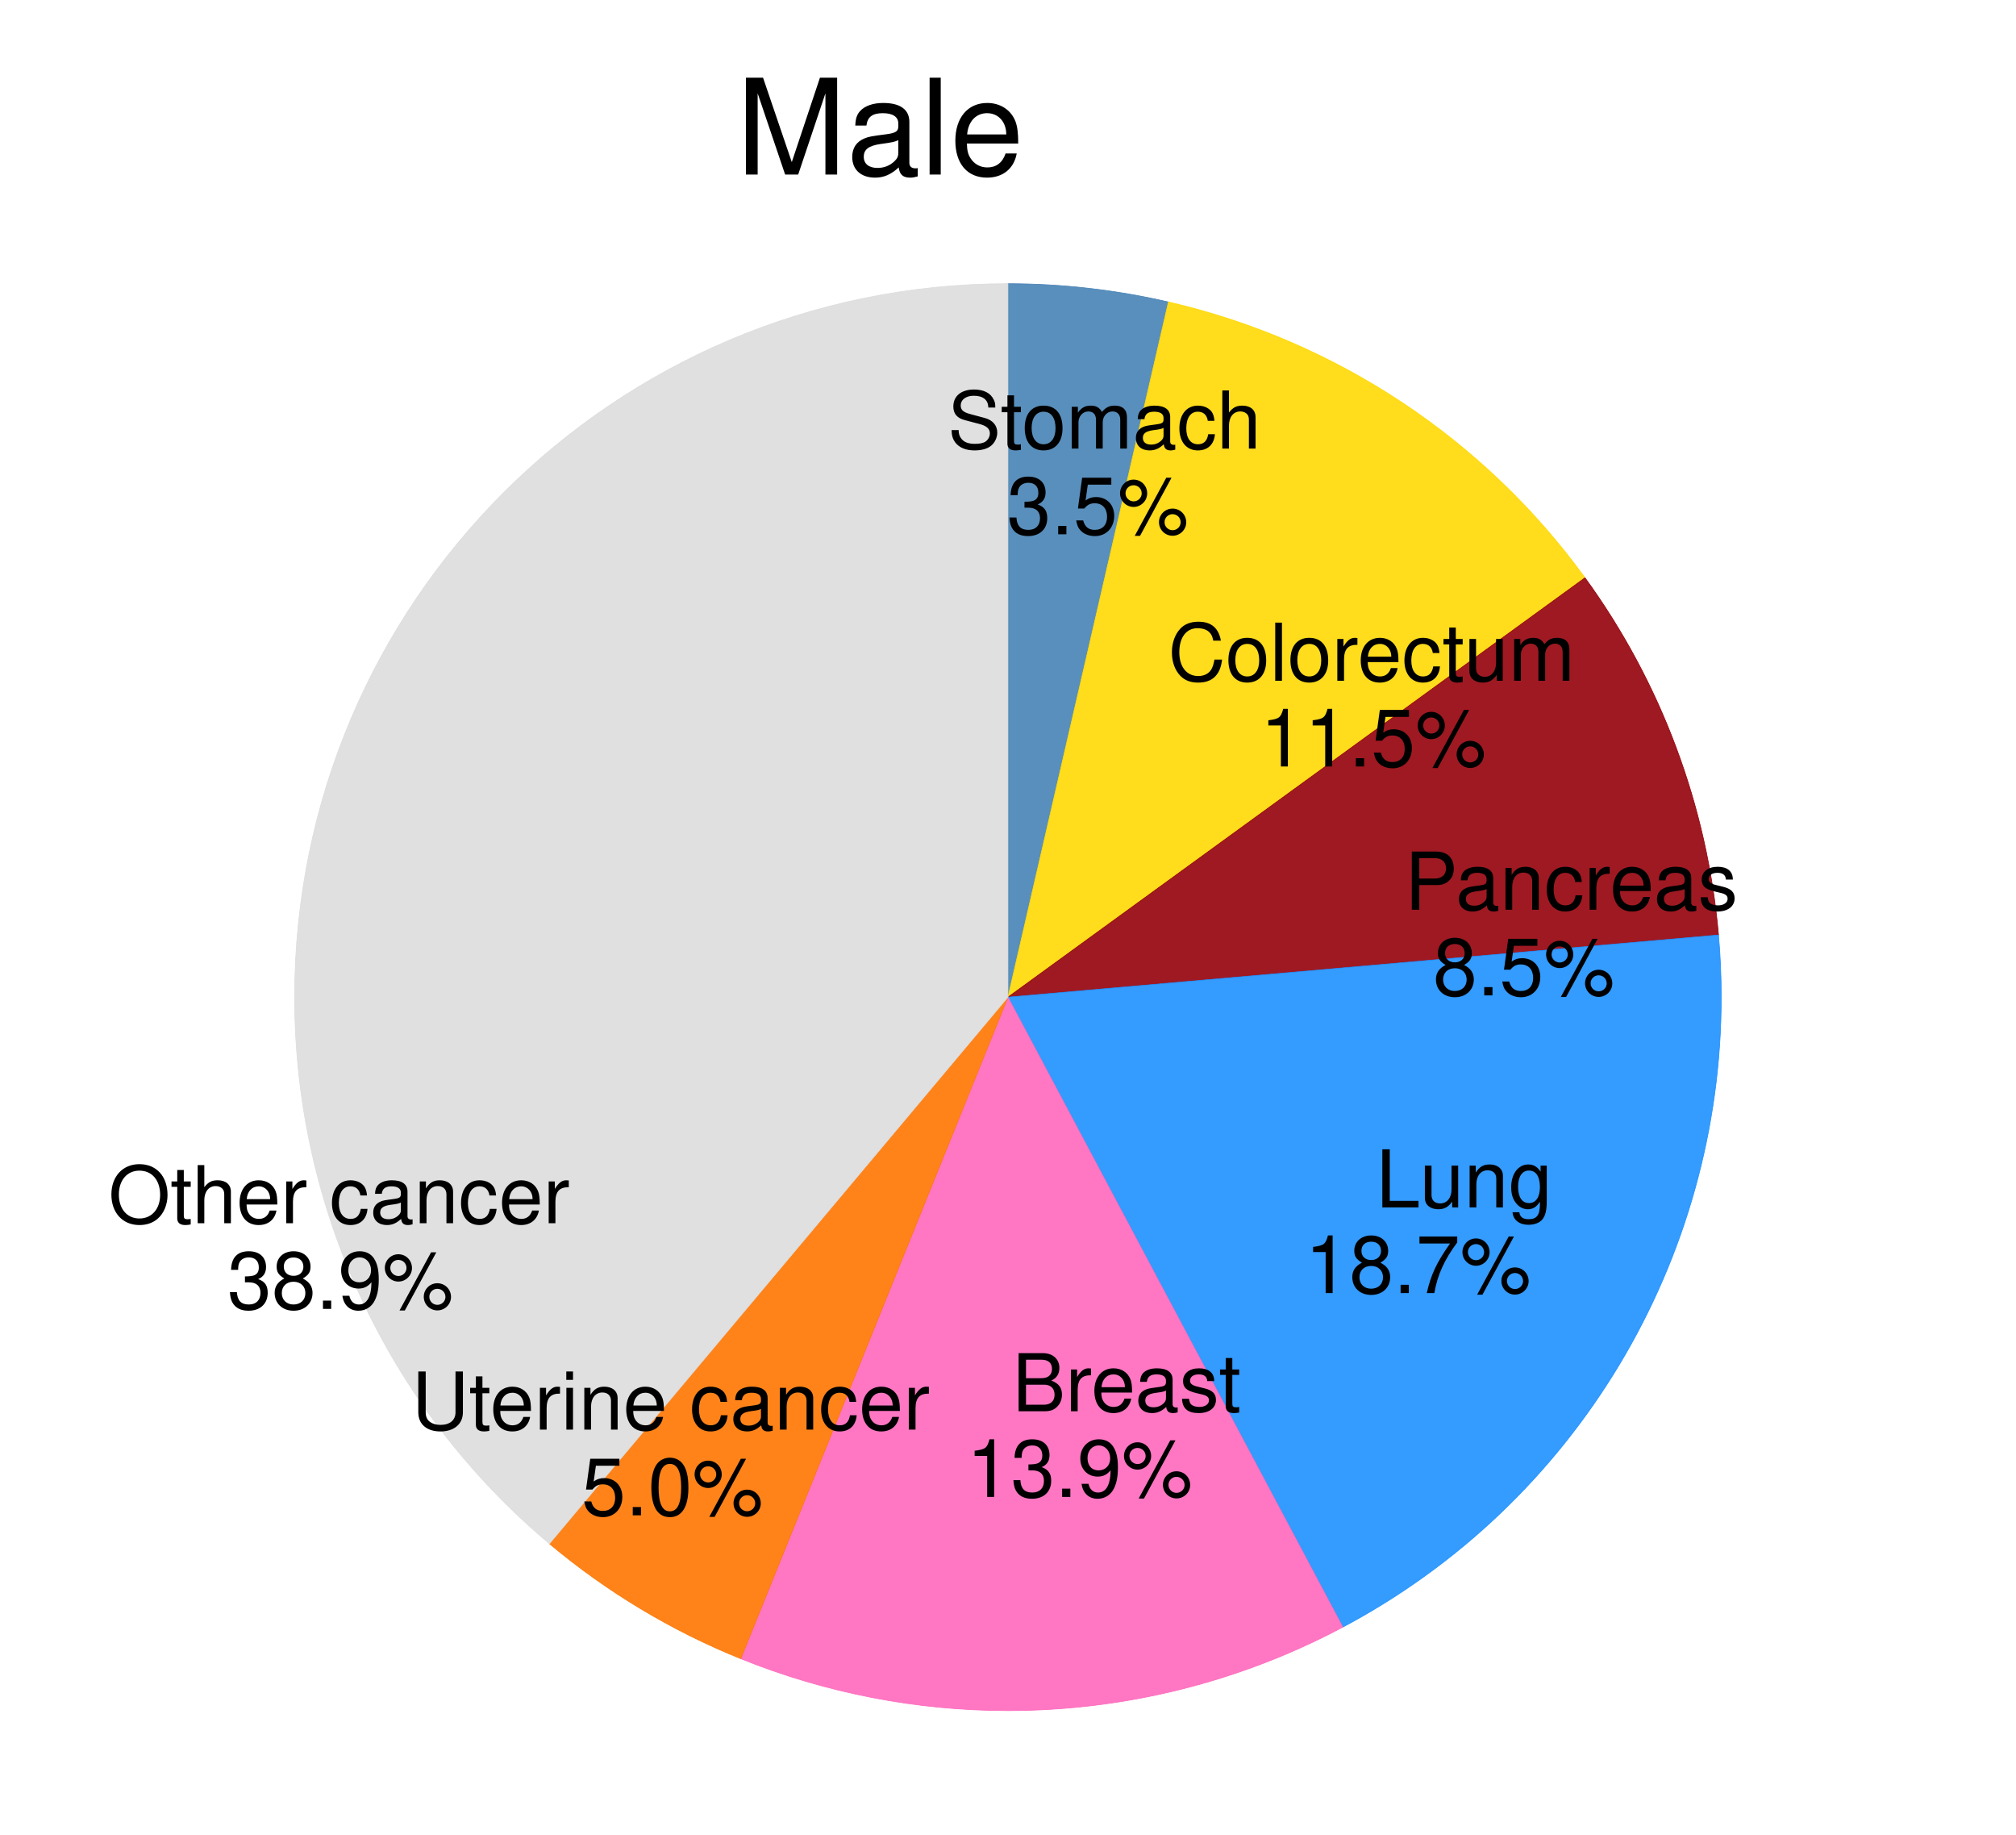
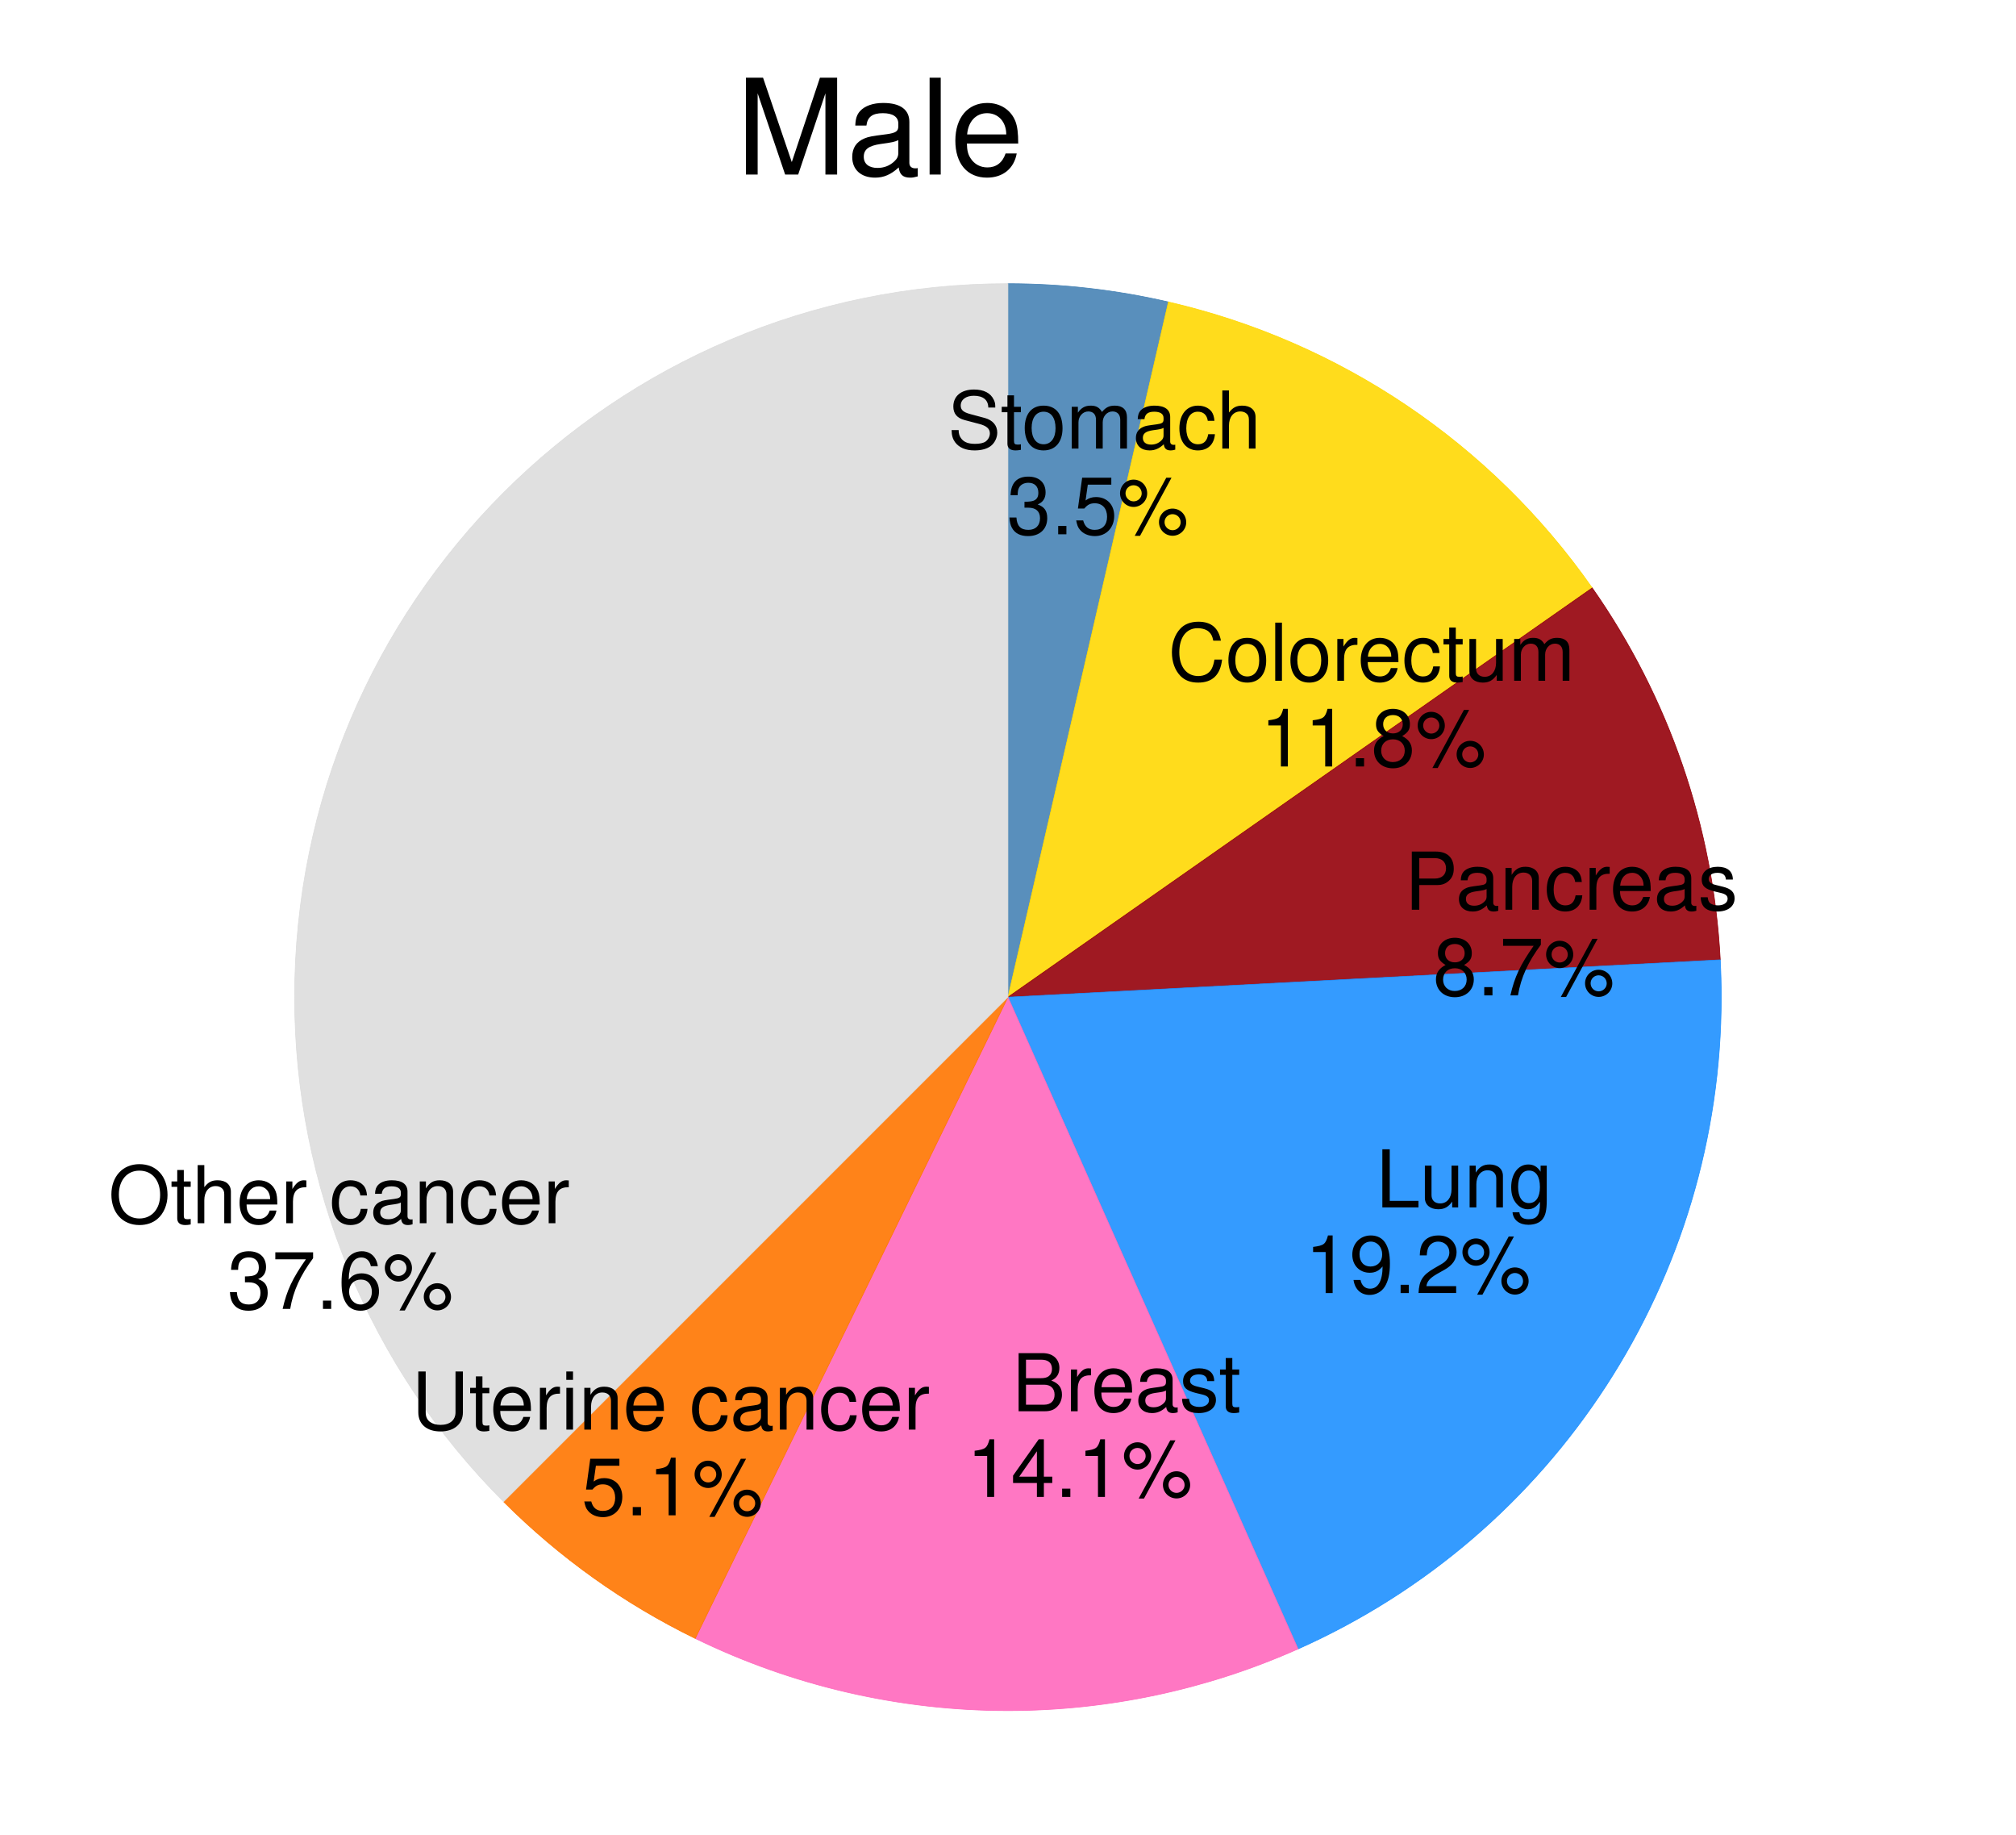
<svg xmlns="http://www.w3.org/2000/svg" version="1.1" id="svg2" xml:space="preserve" width="505.74" height="460.181" viewBox="0 0 505.74 460.181">
  <defs id="defs6">









































</defs>
  <g transform="matrix(0.1333333,0,0,-0.1333333,-11.12994,442.0842)" id="g12">
    <path id="path16" style="fill:#598fbc;fill-opacity:1;fill-rule:nonzero;stroke:none" d="m 1979.88,1439.95 301.9,1307.68 c -99.01,22.85 -200.3,34.39 -301.9,34.39" />
    <path id="path18" style="fill:none;stroke:#4783b5;stroke-width:1.2;stroke-linecap:butt;stroke-linejoin:miter;stroke-miterlimit:10;stroke-dasharray:none;stroke-opacity:1" d="m 1979.88,1439.95 301.9,1307.68 c -99.01,22.85 -200.3,34.39 -301.9,34.39 z" />
-     <path id="path20" style="fill:#ffdc1c;fill-opacity:1;fill-rule:nonzero;stroke:none" d="m 1979.88,1439.95 1085.75,788.85 c -190.19,261.78 -468.57,446.04 -783.85,518.83" />
-     <path id="path22" style="fill:none;stroke:#ffd803;stroke-width:1.2;stroke-linecap:butt;stroke-linejoin:miter;stroke-miterlimit:10;stroke-dasharray:none;stroke-opacity:1" d="m 1979.88,1439.95 1085.75,788.85 c -190.19,261.78 -468.57,446.04 -783.85,518.83 z" />
-     <path id="path24" style="fill:#9f1922;fill-opacity:1;fill-rule:nonzero;stroke:none" d="m 1979.88,1439.95 1336.96,116.98 c -21.23,242.59 -108.07,474.86 -251.21,671.87" />
-     <path id="path26" style="fill:none;stroke:#940009;stroke-width:1.2;stroke-linecap:butt;stroke-linejoin:miter;stroke-miterlimit:10;stroke-dasharray:none;stroke-opacity:1" d="m 1979.88,1439.95 1336.96,116.98 c -21.23,242.59 -108.07,474.86 -251.21,671.87 z" />
-     <path id="path28" style="fill:#349bff;fill-opacity:1;fill-rule:nonzero;stroke:none" d="M 1979.88,1439.95 2609.94,254.98 c 438.16,232.973 712.01,688.723 712.01,1184.97 0,39.05 -1.71,78.08 -5.11,116.98" />
-     <path id="path30" style="fill:none;stroke:#1e90ff;stroke-width:1.2;stroke-linecap:butt;stroke-linejoin:miter;stroke-miterlimit:10;stroke-dasharray:none;stroke-opacity:1" d="M 1979.88,1439.95 2609.94,254.98 c 438.16,232.973 712.01,688.723 712.01,1184.97 0,39.05 -1.71,78.08 -5.11,116.98 z" />
-     <path id="path32" style="fill:#ff77c3;fill-opacity:1;fill-rule:nonzero;stroke:none" d="M 1979.88,1439.95 1477.13,195.609 c 159.75,-64.543 330.44,-97.722 502.75,-97.722 219.71,0 436.07,53.945 630.06,157.093" />
-     <path id="path34" style="fill:none;stroke:#ff68bc;stroke-width:1.2;stroke-linecap:butt;stroke-linejoin:miter;stroke-miterlimit:10;stroke-dasharray:none;stroke-opacity:1" d="M 1979.88,1439.95 1477.13,195.609 c 159.75,-64.543 330.44,-97.722 502.75,-97.722 219.71,0 436.07,53.945 630.06,157.093 z" />
-     <path id="path36" style="fill:#ff8319;fill-opacity:1;fill-rule:nonzero;stroke:none" d="M 1979.88,1439.95 1117.21,411.871 c 107.88,-90.523 229.34,-163.508 359.92,-216.262" />
-     <path id="path38" style="fill:none;stroke:#ff7500;stroke-width:1.2;stroke-linecap:butt;stroke-linejoin:miter;stroke-miterlimit:10;stroke-dasharray:none;stroke-opacity:1" d="M 1979.88,1439.95 1117.21,411.871 c 107.88,-90.523 229.34,-163.508 359.92,-216.262 z" />
-     <path id="path40" style="fill:#e0e0e0;fill-opacity:1;fill-rule:nonzero;stroke:none" d="m 1979.88,1439.95 v 1342.07 c -741.21,0 -1342.071,-600.86 -1342.071,-1342.07 0,-396.7 175.511,-773.083 479.401,-1028.079" />
-     <path id="path42" style="fill:none;stroke:#dcdcdc;stroke-width:1.2;stroke-linecap:butt;stroke-linejoin:miter;stroke-miterlimit:10;stroke-dasharray:none;stroke-opacity:1" d="m 1979.88,1439.95 v 1342.07 c -741.21,0 -1342.071,-600.86 -1342.071,-1342.07 0,-396.7 175.511,-773.083 479.401,-1028.079 z" />
+     <path id="path20" style="fill:#ffdc1c;fill-opacity:1;fill-rule:nonzero;stroke:none" d="m 1979.88,1439.95 1099.35,769.78 c -190.22,271.68 -474.3,463.29 -797.45,537.9" />
+     <path id="path22" style="fill:none;stroke:#ffd803;stroke-width:1.2;stroke-linecap:butt;stroke-linejoin:miter;stroke-miterlimit:10;stroke-dasharray:none;stroke-opacity:1" d="m 1979.88,1439.95 1099.35,769.78 c -190.22,271.68 -474.3,463.29 -797.45,537.9 z" />
+     <path id="path24" style="fill:#9f1922;fill-opacity:1;fill-rule:nonzero;stroke:none" d="m 1979.88,1439.95 1340.23,70.25 c -13.16,251.14 -96.63,493.53 -240.88,699.53" />
+     <path id="path26" style="fill:none;stroke:#940009;stroke-width:1.2;stroke-linecap:butt;stroke-linejoin:miter;stroke-miterlimit:10;stroke-dasharray:none;stroke-opacity:1" d="m 1979.88,1439.95 1340.23,70.25 c -13.16,251.14 -96.63,493.53 -240.88,699.53 z" />
+     <path id="path28" style="fill:#349bff;fill-opacity:1;fill-rule:nonzero;stroke:none" d="M 1979.88,1439.95 2525.75,213.914 c 484.22,215.59 796.2,695.992 796.2,1226.036 0,23.43 -0.62,46.85 -1.84,70.25" />
+     <path id="path30" style="fill:none;stroke:#1e90ff;stroke-width:1.2;stroke-linecap:butt;stroke-linejoin:miter;stroke-miterlimit:10;stroke-dasharray:none;stroke-opacity:1" d="M 1979.88,1439.95 2525.75,213.914 c 484.22,215.59 796.2,695.992 796.2,1226.036 0,23.43 -0.62,46.85 -1.84,70.25 z" />
+     <path id="path32" style="fill:#ff77c3;fill-opacity:1;fill-rule:nonzero;stroke:none" d="M 1979.88,1439.95 1391.55,233.711 C 1574.8,144.34 1776,97.887 1979.88,97.887 c 188.07,0 374.05,39.531 545.87,116.027" />
+     <path id="path34" style="fill:none;stroke:#ff68bc;stroke-width:1.2;stroke-linecap:butt;stroke-linejoin:miter;stroke-miterlimit:10;stroke-dasharray:none;stroke-opacity:1" d="M 1979.88,1439.95 1391.55,233.711 C 1574.8,144.34 1776,97.887 1979.88,97.887 c 188.07,0 374.05,39.531 545.87,116.027 z" />
+     <path id="path36" style="fill:#ff8319;fill-opacity:1;fill-rule:nonzero;stroke:none" d="M 1979.88,1439.95 1030.89,490.969 c 105.14,-105.137 227.02,-192.078 360.66,-257.258" />
+     <path id="path38" style="fill:none;stroke:#ff7500;stroke-width:1.2;stroke-linecap:butt;stroke-linejoin:miter;stroke-miterlimit:10;stroke-dasharray:none;stroke-opacity:1" d="M 1979.88,1439.95 1030.89,490.969 c 105.14,-105.137 227.02,-192.078 360.66,-257.258 z" />
+     <path id="path40" style="fill:#e0e0e0;fill-opacity:1;fill-rule:nonzero;stroke:none" d="m 1979.88,1439.95 v 1342.07 c -741.21,0 -1342.071,-600.86 -1342.071,-1342.07 0,-355.93 141.398,-697.298 393.081,-948.981" />
+     <path id="path42" style="fill:none;stroke:#dcdcdc;stroke-width:1.2;stroke-linecap:butt;stroke-linejoin:miter;stroke-miterlimit:10;stroke-dasharray:none;stroke-opacity:1" d="m 1979.88,1439.95 v 1342.07 c -741.21,0 -1342.071,-600.86 -1342.071,-1342.07 0,-355.93 141.398,-697.298 393.081,-948.981 z" />
  </g>
  <g id="g10" transform="matrix(1.333333,0,0,-1.333333,-11.12994,442.0842)">
    <g id="g235" style="">
      <text transform="scale(1,-1)" id="text1060" y="-298.729" x="198.232" style="color:#000000;font-style:normal;font-variant:normal;font-weight:normal;font-stretch:normal;font-size:25px;line-height:1;font-family:Helvetica;-inkscape-font-specification:Helvetica;font-variant-ligatures:normal;font-variant-position:normal;font-variant-caps:normal;font-variant-numeric:normal;font-variant-alternates:normal;font-feature-settings:normal;text-indent:0;text-align:center;text-decoration:none;text-decoration-line:none;text-decoration-style:solid;text-decoration-color:#000000;letter-spacing:normal;word-spacing:normal;text-transform:none;writing-mode:lr-tb;direction:ltr;text-orientation:mixed;dominant-baseline:auto;baseline-shift:baseline;text-anchor:middle;white-space:normal;shape-padding:0;clip-rule:nonzero;display:inline;overflow:visible;visibility:visible;opacity:1;isolation:auto;mix-blend-mode:normal;color-interpolation:sRGB;color-interpolation-filters:linearRGB;solid-color:#000000;solid-opacity:1;vector-effect:none;fill:#000000;fill-opacity:1;fill-rule:nonzero;stroke:none;stroke-width:1;stroke-linecap:butt;stroke-linejoin:miter;stroke-miterlimit:4;stroke-dasharray:none;stroke-dashoffset:0;stroke-opacity:1;color-rendering:auto;image-rendering:auto;shape-rendering:auto;text-rendering:auto;enable-background:accumulate" xml:space="preserve">
        <tspan style="font-size:25px;text-align:center;text-anchor:middle;stroke-width:1" y="-298.729" x="198.232" id="tspan1058">Male</tspan>
      </text>
      <text transform="scale(1,-1)" id="text866" y="-231.066" x="229.478" style="color:#000000;font-style:normal;font-variant:normal;font-weight:normal;font-stretch:normal;font-size:15px;line-height:normal;font-family:Helvetica;-inkscape-font-specification:Helvetica;font-variant-ligatures:normal;font-variant-position:normal;font-variant-caps:normal;font-variant-numeric:normal;font-variant-alternates:normal;font-feature-settings:normal;text-indent:0;text-align:center;text-decoration:none;text-decoration-line:none;text-decoration-style:solid;text-decoration-color:#000000;letter-spacing:normal;word-spacing:normal;text-transform:none;writing-mode:lr-tb;direction:ltr;text-orientation:mixed;dominant-baseline:auto;baseline-shift:baseline;text-anchor:middle;white-space:normal;shape-padding:0;clip-rule:nonzero;display:inline;overflow:visible;visibility:visible;opacity:1;isolation:auto;mix-blend-mode:normal;color-interpolation:sRGB;color-interpolation-filters:linearRGB;solid-color:#000000;solid-opacity:1;vector-effect:none;fill:#000000;fill-opacity:1;fill-rule:nonzero;stroke:none;stroke-width:1;stroke-linecap:butt;stroke-linejoin:miter;stroke-miterlimit:4;stroke-dasharray:none;stroke-dashoffset:0;stroke-opacity:1;color-rendering:auto;image-rendering:auto;shape-rendering:auto;text-rendering:auto;enable-background:accumulate" xml:space="preserve">
        <tspan style="font-style:normal;font-variant:normal;font-weight:normal;font-stretch:normal;font-size:15px;line-height:normal;font-family:Helvetica;-inkscape-font-specification:Helvetica;font-variant-ligatures:normal;font-variant-position:normal;font-variant-caps:normal;font-variant-numeric:normal;font-variant-alternates:normal;font-feature-settings:normal;text-indent:0;text-align:center;text-decoration:none;text-decoration-line:none;text-decoration-style:solid;text-decoration-color:#000000;letter-spacing:normal;word-spacing:normal;text-transform:none;writing-mode:lr-tb;direction:ltr;text-orientation:mixed;dominant-baseline:auto;baseline-shift:baseline;text-anchor:middle;white-space:normal;shape-padding:0;vector-effect:none;fill:#000000;fill-opacity:1;stroke:none;stroke-width:1;stroke-linecap:butt;stroke-linejoin:miter;stroke-miterlimit:4;stroke-dasharray:none;stroke-dashoffset:0;stroke-opacity:1" y="-231.066" x="229.478" id="tspan864">3.5%</tspan>
      </text>
      <text transform="scale(1,-1)" id="text896" y="-247.184" x="230.737" style="color:#000000;font-style:normal;font-variant:normal;font-weight:normal;font-stretch:normal;font-size:15px;line-height:1;font-family:Helvetica;-inkscape-font-specification:Helvetica;font-variant-ligatures:normal;font-variant-position:normal;font-variant-caps:normal;font-variant-numeric:normal;font-variant-alternates:normal;font-feature-settings:normal;text-indent:0;text-align:center;text-decoration:none;text-decoration-line:none;text-decoration-style:solid;text-decoration-color:#000000;letter-spacing:normal;word-spacing:normal;text-transform:none;writing-mode:lr-tb;direction:ltr;text-orientation:mixed;dominant-baseline:auto;baseline-shift:baseline;text-anchor:middle;white-space:normal;shape-padding:0;clip-rule:nonzero;display:inline;overflow:visible;visibility:visible;opacity:1;isolation:auto;mix-blend-mode:normal;color-interpolation:sRGB;color-interpolation-filters:linearRGB;solid-color:#000000;solid-opacity:1;vector-effect:none;fill:#000000;fill-opacity:1;fill-rule:nonzero;stroke:none;stroke-width:1;stroke-linecap:butt;stroke-linejoin:miter;stroke-miterlimit:4;stroke-dasharray:none;stroke-dashoffset:0;stroke-opacity:1;color-rendering:auto;image-rendering:auto;shape-rendering:auto;text-rendering:auto;enable-background:accumulate" xml:space="preserve">
        <tspan id="tspan898" style="line-height:1;text-align:center;text-anchor:middle;stroke-width:1" y="-247.184" x="230.737">Stomach</tspan>
      </text>
      <text transform="scale(1,-1)" id="text866-0" y="-187.386" x="281.309" style="color:#000000;font-style:normal;font-variant:normal;font-weight:normal;font-stretch:normal;font-size:15px;line-height:normal;font-family:Helvetica;-inkscape-font-specification:Helvetica;font-variant-ligatures:normal;font-variant-position:normal;font-variant-caps:normal;font-variant-numeric:normal;font-variant-alternates:normal;font-feature-settings:normal;text-indent:0;text-align:center;text-decoration:none;text-decoration-line:none;text-decoration-style:solid;text-decoration-color:#000000;letter-spacing:normal;word-spacing:normal;text-transform:none;writing-mode:lr-tb;direction:ltr;text-orientation:mixed;dominant-baseline:auto;baseline-shift:baseline;text-anchor:middle;white-space:normal;shape-padding:0;clip-rule:nonzero;display:inline;overflow:visible;visibility:visible;opacity:1;isolation:auto;mix-blend-mode:normal;color-interpolation:sRGB;color-interpolation-filters:linearRGB;solid-color:#000000;solid-opacity:1;vector-effect:none;fill:#000000;fill-opacity:1;fill-rule:nonzero;stroke:none;stroke-width:1;stroke-linecap:butt;stroke-linejoin:miter;stroke-miterlimit:4;stroke-dasharray:none;stroke-dashoffset:0;stroke-opacity:1;color-rendering:auto;image-rendering:auto;shape-rendering:auto;text-rendering:auto;enable-background:accumulate" xml:space="preserve">
-         <tspan style="font-style:normal;font-variant:normal;font-weight:normal;font-stretch:normal;font-size:15px;line-height:normal;font-family:Helvetica;-inkscape-font-specification:Helvetica;font-variant-ligatures:normal;font-variant-position:normal;font-variant-caps:normal;font-variant-numeric:normal;font-variant-alternates:normal;font-feature-settings:normal;text-indent:0;text-align:center;text-decoration:none;text-decoration-line:none;text-decoration-style:solid;text-decoration-color:#000000;letter-spacing:normal;word-spacing:normal;text-transform:none;writing-mode:lr-tb;direction:ltr;text-orientation:mixed;dominant-baseline:auto;baseline-shift:baseline;text-anchor:middle;white-space:normal;shape-padding:0;vector-effect:none;fill:#000000;fill-opacity:1;stroke:none;stroke-width:1;stroke-linecap:butt;stroke-linejoin:miter;stroke-miterlimit:4;stroke-dasharray:none;stroke-dashoffset:0;stroke-opacity:1" y="-187.386" x="281.309" id="tspan864-4">11.5%</tspan>
+         <tspan style="font-style:normal;font-variant:normal;font-weight:normal;font-stretch:normal;font-size:15px;line-height:normal;font-family:Helvetica;-inkscape-font-specification:Helvetica;font-variant-ligatures:normal;font-variant-position:normal;font-variant-caps:normal;font-variant-numeric:normal;font-variant-alternates:normal;font-feature-settings:normal;text-indent:0;text-align:center;text-decoration:none;text-decoration-line:none;text-decoration-style:solid;text-decoration-color:#000000;letter-spacing:normal;word-spacing:normal;text-transform:none;writing-mode:lr-tb;direction:ltr;text-orientation:mixed;dominant-baseline:auto;baseline-shift:baseline;text-anchor:middle;white-space:normal;shape-padding:0;vector-effect:none;fill:#000000;fill-opacity:1;stroke:none;stroke-width:1;stroke-linecap:butt;stroke-linejoin:miter;stroke-miterlimit:4;stroke-dasharray:none;stroke-dashoffset:0;stroke-opacity:1" y="-187.386" x="281.309" id="tspan864-4">11.8%</tspan>
      </text>
      <text transform="scale(1,-1)" id="text896-5" y="-203.505" x="280.997" style="color:#000000;font-style:normal;font-variant:normal;font-weight:normal;font-stretch:normal;font-size:15px;line-height:1;font-family:Helvetica;-inkscape-font-specification:Helvetica;font-variant-ligatures:normal;font-variant-position:normal;font-variant-caps:normal;font-variant-numeric:normal;font-variant-alternates:normal;font-feature-settings:normal;text-indent:0;text-align:center;text-decoration:none;text-decoration-line:none;text-decoration-style:solid;text-decoration-color:#000000;letter-spacing:normal;word-spacing:normal;text-transform:none;writing-mode:lr-tb;direction:ltr;text-orientation:mixed;dominant-baseline:auto;baseline-shift:baseline;text-anchor:middle;white-space:normal;shape-padding:0;clip-rule:nonzero;display:inline;overflow:visible;visibility:visible;opacity:1;isolation:auto;mix-blend-mode:normal;color-interpolation:sRGB;color-interpolation-filters:linearRGB;solid-color:#000000;solid-opacity:1;vector-effect:none;fill:#000000;fill-opacity:1;fill-rule:nonzero;stroke:none;stroke-width:1;stroke-linecap:butt;stroke-linejoin:miter;stroke-miterlimit:4;stroke-dasharray:none;stroke-dashoffset:0;stroke-opacity:1;color-rendering:auto;image-rendering:auto;shape-rendering:auto;text-rendering:auto;enable-background:accumulate" xml:space="preserve">
        <tspan id="tspan898-5" style="line-height:1;text-align:center;text-anchor:middle;stroke-width:1" y="-203.505" x="280.997">Colorectum</tspan>
      </text>
      <text transform="scale(1,-1)" id="text866-7" y="-144.325" x="299.575" style="color:#000000;font-style:normal;font-variant:normal;font-weight:normal;font-stretch:normal;font-size:15px;line-height:normal;font-family:Helvetica;-inkscape-font-specification:Helvetica;font-variant-ligatures:normal;font-variant-position:normal;font-variant-caps:normal;font-variant-numeric:normal;font-variant-alternates:normal;font-feature-settings:normal;text-indent:0;text-align:center;text-decoration:none;text-decoration-line:none;text-decoration-style:solid;text-decoration-color:#000000;letter-spacing:normal;word-spacing:normal;text-transform:none;writing-mode:lr-tb;direction:ltr;text-orientation:mixed;dominant-baseline:auto;baseline-shift:baseline;text-anchor:middle;white-space:normal;shape-padding:0;clip-rule:nonzero;display:inline;overflow:visible;visibility:visible;opacity:1;isolation:auto;mix-blend-mode:normal;color-interpolation:sRGB;color-interpolation-filters:linearRGB;solid-color:#000000;solid-opacity:1;vector-effect:none;fill:#000000;fill-opacity:1;fill-rule:nonzero;stroke:none;stroke-width:1;stroke-linecap:butt;stroke-linejoin:miter;stroke-miterlimit:4;stroke-dasharray:none;stroke-dashoffset:0;stroke-opacity:1;color-rendering:auto;image-rendering:auto;shape-rendering:auto;text-rendering:auto;enable-background:accumulate" xml:space="preserve">
-         <tspan style="font-style:normal;font-variant:normal;font-weight:normal;font-stretch:normal;font-size:15px;line-height:normal;font-family:Helvetica;-inkscape-font-specification:Helvetica;font-variant-ligatures:normal;font-variant-position:normal;font-variant-caps:normal;font-variant-numeric:normal;font-variant-alternates:normal;font-feature-settings:normal;text-indent:0;text-align:center;text-decoration:none;text-decoration-line:none;text-decoration-style:solid;text-decoration-color:#000000;letter-spacing:normal;word-spacing:normal;text-transform:none;writing-mode:lr-tb;direction:ltr;text-orientation:mixed;dominant-baseline:auto;baseline-shift:baseline;text-anchor:middle;white-space:normal;shape-padding:0;vector-effect:none;fill:#000000;fill-opacity:1;stroke:none;stroke-width:1;stroke-linecap:butt;stroke-linejoin:miter;stroke-miterlimit:4;stroke-dasharray:none;stroke-dashoffset:0;stroke-opacity:1" y="-144.325" x="309.642" id="tspan864-3">8.5%</tspan>
+         <tspan style="font-style:normal;font-variant:normal;font-weight:normal;font-stretch:normal;font-size:15px;line-height:normal;font-family:Helvetica;-inkscape-font-specification:Helvetica;font-variant-ligatures:normal;font-variant-position:normal;font-variant-caps:normal;font-variant-numeric:normal;font-variant-alternates:normal;font-feature-settings:normal;text-indent:0;text-align:center;text-decoration:none;text-decoration-line:none;text-decoration-style:solid;text-decoration-color:#000000;letter-spacing:normal;word-spacing:normal;text-transform:none;writing-mode:lr-tb;direction:ltr;text-orientation:mixed;dominant-baseline:auto;baseline-shift:baseline;text-anchor:middle;white-space:normal;shape-padding:0;vector-effect:none;fill:#000000;fill-opacity:1;stroke:none;stroke-width:1;stroke-linecap:butt;stroke-linejoin:miter;stroke-miterlimit:4;stroke-dasharray:none;stroke-dashoffset:0;stroke-opacity:1" y="-144.325" x="309.642" id="tspan864-3">8.7%</tspan>
      </text>
      <text transform="scale(1,-1)" id="text896-8" y="-160.443" x="299.348" style="color:#000000;font-style:normal;font-variant:normal;font-weight:normal;font-stretch:normal;font-size:15px;line-height:1;font-family:Helvetica;-inkscape-font-specification:Helvetica;font-variant-ligatures:normal;font-variant-position:normal;font-variant-caps:normal;font-variant-numeric:normal;font-variant-alternates:normal;font-feature-settings:normal;text-indent:0;text-align:center;text-decoration:none;text-decoration-line:none;text-decoration-style:solid;text-decoration-color:#000000;letter-spacing:normal;word-spacing:normal;text-transform:none;writing-mode:lr-tb;direction:ltr;text-orientation:mixed;dominant-baseline:auto;baseline-shift:baseline;text-anchor:middle;white-space:normal;shape-padding:0;clip-rule:nonzero;display:inline;overflow:visible;visibility:visible;opacity:1;isolation:auto;mix-blend-mode:normal;color-interpolation:sRGB;color-interpolation-filters:linearRGB;solid-color:#000000;solid-opacity:1;vector-effect:none;fill:#000000;fill-opacity:1;fill-rule:nonzero;stroke:none;stroke-width:1;stroke-linecap:butt;stroke-linejoin:miter;stroke-miterlimit:4;stroke-dasharray:none;stroke-dashoffset:0;stroke-opacity:1;color-rendering:auto;image-rendering:auto;shape-rendering:auto;text-rendering:auto;enable-background:accumulate;" xml:space="preserve">
        <tspan id="tspan898-0" style="line-height:1;text-align:center;text-anchor:middle;stroke-width:1;" y="-160.443" x="318.563">Pancreas</tspan>
      </text>
      <text transform="scale(1,-1)" id="text866-7-9" y="-88.327" x="279.444" style="color:#000000;font-style:normal;font-variant:normal;font-weight:normal;font-stretch:normal;font-size:15px;line-height:normal;font-family:Helvetica;-inkscape-font-specification:Helvetica;font-variant-ligatures:normal;font-variant-position:normal;font-variant-caps:normal;font-variant-numeric:normal;font-variant-alternates:normal;font-feature-settings:normal;text-indent:0;text-align:center;text-decoration:none;text-decoration-line:none;text-decoration-style:solid;text-decoration-color:#000000;letter-spacing:normal;word-spacing:normal;text-transform:none;writing-mode:lr-tb;direction:ltr;text-orientation:mixed;dominant-baseline:auto;baseline-shift:baseline;text-anchor:middle;white-space:normal;shape-padding:0;clip-rule:nonzero;display:inline;overflow:visible;visibility:visible;opacity:1;isolation:auto;mix-blend-mode:normal;color-interpolation:sRGB;color-interpolation-filters:linearRGB;solid-color:#000000;solid-opacity:1;vector-effect:none;fill:#000000;fill-opacity:1;fill-rule:nonzero;stroke:none;stroke-width:1;stroke-linecap:butt;stroke-linejoin:miter;stroke-miterlimit:4;stroke-dasharray:none;stroke-dashoffset:0;stroke-opacity:1;color-rendering:auto;image-rendering:auto;shape-rendering:auto;text-rendering:auto;enable-background:accumulate" xml:space="preserve">
-         <tspan style="font-style:normal;font-variant:normal;font-weight:normal;font-stretch:normal;font-size:15px;line-height:normal;font-family:Helvetica;-inkscape-font-specification:Helvetica;font-variant-ligatures:normal;font-variant-position:normal;font-variant-caps:normal;font-variant-numeric:normal;font-variant-alternates:normal;font-feature-settings:normal;text-indent:0;text-align:center;text-decoration:none;text-decoration-line:none;text-decoration-style:solid;text-decoration-color:#000000;letter-spacing:normal;word-spacing:normal;text-transform:none;writing-mode:lr-tb;direction:ltr;text-orientation:mixed;dominant-baseline:auto;baseline-shift:baseline;text-anchor:middle;white-space:normal;shape-padding:0;vector-effect:none;fill:#000000;fill-opacity:1;stroke:none;stroke-width:1;stroke-linecap:butt;stroke-linejoin:miter;stroke-miterlimit:4;stroke-dasharray:none;stroke-dashoffset:0;stroke-opacity:1" y="-88.327" x="289.731" id="tspan864-3-5">18.7%</tspan>
+         <tspan style="font-style:normal;font-variant:normal;font-weight:normal;font-stretch:normal;font-size:15px;line-height:normal;font-family:Helvetica;-inkscape-font-specification:Helvetica;font-variant-ligatures:normal;font-variant-position:normal;font-variant-caps:normal;font-variant-numeric:normal;font-variant-alternates:normal;font-feature-settings:normal;text-indent:0;text-align:center;text-decoration:none;text-decoration-line:none;text-decoration-style:solid;text-decoration-color:#000000;letter-spacing:normal;word-spacing:normal;text-transform:none;writing-mode:lr-tb;direction:ltr;text-orientation:mixed;dominant-baseline:auto;baseline-shift:baseline;text-anchor:middle;white-space:normal;shape-padding:0;vector-effect:none;fill:#000000;fill-opacity:1;stroke:none;stroke-width:1;stroke-linecap:butt;stroke-linejoin:miter;stroke-miterlimit:4;stroke-dasharray:none;stroke-dashoffset:0;stroke-opacity:1" y="-88.327" x="289.731" id="tspan864-3-5">19.2%</tspan>
      </text>
      <text transform="scale(1,-1)" id="text896-8-1" y="-104.446" x="279.261" style="color:#000000;font-style:normal;font-variant:normal;font-weight:normal;font-stretch:normal;font-size:15px;line-height:1;font-family:Helvetica;-inkscape-font-specification:Helvetica;font-variant-ligatures:normal;font-variant-position:normal;font-variant-caps:normal;font-variant-numeric:normal;font-variant-alternates:normal;font-feature-settings:normal;text-indent:0;text-align:center;text-decoration:none;text-decoration-line:none;text-decoration-style:solid;text-decoration-color:#000000;letter-spacing:normal;word-spacing:normal;text-transform:none;writing-mode:lr-tb;direction:ltr;text-orientation:mixed;dominant-baseline:auto;baseline-shift:baseline;text-anchor:middle;white-space:normal;shape-padding:0;clip-rule:nonzero;display:inline;overflow:visible;visibility:visible;opacity:1;isolation:auto;mix-blend-mode:normal;color-interpolation:sRGB;color-interpolation-filters:linearRGB;solid-color:#000000;solid-opacity:1;vector-effect:none;fill:#000000;fill-opacity:1;fill-rule:nonzero;stroke:none;stroke-width:1;stroke-linecap:butt;stroke-linejoin:miter;stroke-miterlimit:4;stroke-dasharray:none;stroke-dashoffset:0;stroke-opacity:1;color-rendering:auto;image-rendering:auto;shape-rendering:auto;text-rendering:auto;enable-background:accumulate" xml:space="preserve">
        <tspan id="tspan898-0-8" style="line-height:1;text-align:center;text-anchor:middle;stroke-width:1" y="-104.446" x="298.454">Lung</tspan>
      </text>
      <text transform="scale(1,-1)" id="text866-7-9-7" y="-49.984" x="215.979" style="color:#000000;font-style:normal;font-variant:normal;font-weight:normal;font-stretch:normal;font-size:15px;line-height:normal;font-family:Helvetica;-inkscape-font-specification:Helvetica;font-variant-ligatures:normal;font-variant-position:normal;font-variant-caps:normal;font-variant-numeric:normal;font-variant-alternates:normal;font-feature-settings:normal;text-indent:0;text-align:center;text-decoration:none;text-decoration-line:none;text-decoration-style:solid;text-decoration-color:#000000;letter-spacing:normal;word-spacing:normal;text-transform:none;writing-mode:lr-tb;direction:ltr;text-orientation:mixed;dominant-baseline:auto;baseline-shift:baseline;text-anchor:middle;white-space:normal;shape-padding:0;clip-rule:nonzero;display:inline;overflow:visible;visibility:visible;opacity:1;isolation:auto;mix-blend-mode:normal;color-interpolation:sRGB;color-interpolation-filters:linearRGB;solid-color:#000000;solid-opacity:1;vector-effect:none;fill:#000000;fill-opacity:1;fill-rule:nonzero;stroke:none;stroke-width:1;stroke-linecap:butt;stroke-linejoin:miter;stroke-miterlimit:4;stroke-dasharray:none;stroke-dashoffset:0;stroke-opacity:1;color-rendering:auto;image-rendering:auto;shape-rendering:auto;text-rendering:auto;enable-background:accumulate;" xml:space="preserve">
-         <tspan style="font-style:normal;font-variant:normal;font-weight:normal;font-stretch:normal;font-size:15px;line-height:normal;font-family:Helvetica;-inkscape-font-specification:Helvetica;font-variant-ligatures:normal;font-variant-position:normal;font-variant-caps:normal;font-variant-numeric:normal;font-variant-alternates:normal;font-feature-settings:normal;text-indent:0;text-align:center;text-decoration:none;text-decoration-line:none;text-decoration-style:solid;text-decoration-color:#000000;letter-spacing:normal;word-spacing:normal;text-transform:none;writing-mode:lr-tb;direction:ltr;text-orientation:mixed;dominant-baseline:auto;baseline-shift:baseline;text-anchor:middle;white-space:normal;shape-padding:0;vector-effect:none;fill:#000000;fill-opacity:1;stroke:none;stroke-width:1;stroke-linecap:butt;stroke-linejoin:miter;stroke-miterlimit:4;stroke-dasharray:none;stroke-dashoffset:0;stroke-opacity:1;" y="-49.984" x="226.05" id="tspan864-3-5-3">13.9%</tspan>
+         <tspan style="font-style:normal;font-variant:normal;font-weight:normal;font-stretch:normal;font-size:15px;line-height:normal;font-family:Helvetica;-inkscape-font-specification:Helvetica;font-variant-ligatures:normal;font-variant-position:normal;font-variant-caps:normal;font-variant-numeric:normal;font-variant-alternates:normal;font-feature-settings:normal;text-indent:0;text-align:center;text-decoration:none;text-decoration-line:none;text-decoration-style:solid;text-decoration-color:#000000;letter-spacing:normal;word-spacing:normal;text-transform:none;writing-mode:lr-tb;direction:ltr;text-orientation:mixed;dominant-baseline:auto;baseline-shift:baseline;text-anchor:middle;white-space:normal;shape-padding:0;vector-effect:none;fill:#000000;fill-opacity:1;stroke:none;stroke-width:1;stroke-linecap:butt;stroke-linejoin:miter;stroke-miterlimit:4;stroke-dasharray:none;stroke-dashoffset:0;stroke-opacity:1;" y="-49.984" x="226.05" id="tspan864-3-5-3">14.1%</tspan>
      </text>
      <text transform="scale(1,-1)" id="text896-8-1-9" y="-66.102" x="215.672" style="color:#000000;font-style:normal;font-variant:normal;font-weight:normal;font-stretch:normal;font-size:15px;line-height:1;font-family:Helvetica;-inkscape-font-specification:Helvetica;font-variant-ligatures:normal;font-variant-position:normal;font-variant-caps:normal;font-variant-numeric:normal;font-variant-alternates:normal;font-feature-settings:normal;text-indent:0;text-align:center;text-decoration:none;text-decoration-line:none;text-decoration-style:solid;text-decoration-color:#000000;letter-spacing:normal;word-spacing:normal;text-transform:none;writing-mode:lr-tb;direction:ltr;text-orientation:mixed;dominant-baseline:auto;baseline-shift:baseline;text-anchor:middle;white-space:normal;shape-padding:0;clip-rule:nonzero;display:inline;overflow:visible;visibility:visible;opacity:1;isolation:auto;mix-blend-mode:normal;color-interpolation:sRGB;color-interpolation-filters:linearRGB;solid-color:#000000;solid-opacity:1;vector-effect:none;fill:#000000;fill-opacity:1;fill-rule:nonzero;stroke:none;stroke-width:1;stroke-linecap:butt;stroke-linejoin:miter;stroke-miterlimit:4;stroke-dasharray:none;stroke-dashoffset:0;stroke-opacity:1;color-rendering:auto;image-rendering:auto;shape-rendering:auto;text-rendering:auto;enable-background:accumulate;" xml:space="preserve">
        <tspan id="tspan898-0-8-4" style="line-height:1;text-align:center;text-anchor:middle;stroke-width:1;" y="-66.102" x="234.927">Breast</tspan>
      </text>
      <text transform="scale(1,-1)" id="text866-0-8" y="-46.527" x="149.435" style="color:#000000;font-style:normal;font-variant:normal;font-weight:normal;font-stretch:normal;font-size:15px;line-height:normal;font-family:Helvetica;-inkscape-font-specification:Helvetica;font-variant-ligatures:normal;font-variant-position:normal;font-variant-caps:normal;font-variant-numeric:normal;font-variant-alternates:normal;font-feature-settings:normal;text-indent:0;text-align:center;text-decoration:none;text-decoration-line:none;text-decoration-style:solid;text-decoration-color:#000000;letter-spacing:normal;word-spacing:normal;text-transform:none;writing-mode:lr-tb;direction:ltr;text-orientation:mixed;dominant-baseline:auto;baseline-shift:baseline;text-anchor:middle;white-space:normal;shape-padding:0;clip-rule:nonzero;display:inline;overflow:visible;visibility:visible;opacity:1;isolation:auto;mix-blend-mode:normal;color-interpolation:sRGB;color-interpolation-filters:linearRGB;solid-color:#000000;solid-opacity:1;vector-effect:none;fill:#000000;fill-opacity:1;fill-rule:nonzero;stroke:none;stroke-width:1;stroke-linecap:butt;stroke-linejoin:miter;stroke-miterlimit:4;stroke-dasharray:none;stroke-dashoffset:0;stroke-opacity:1;color-rendering:auto;image-rendering:auto;shape-rendering:auto;text-rendering:auto;enable-background:accumulate" xml:space="preserve">
-         <tspan style="font-style:normal;font-variant:normal;font-weight:normal;font-stretch:normal;font-size:15px;line-height:normal;font-family:Helvetica;-inkscape-font-specification:Helvetica;font-variant-ligatures:normal;font-variant-position:normal;font-variant-caps:normal;font-variant-numeric:normal;font-variant-alternates:normal;font-feature-settings:normal;text-indent:0;text-align:center;text-decoration:none;text-decoration-line:none;text-decoration-style:solid;text-decoration-color:#000000;letter-spacing:normal;word-spacing:normal;text-transform:none;writing-mode:lr-tb;direction:ltr;text-orientation:mixed;dominant-baseline:auto;baseline-shift:baseline;text-anchor:middle;white-space:normal;shape-padding:0;vector-effect:none;fill:#000000;fill-opacity:1;stroke:none;stroke-width:1;stroke-linecap:butt;stroke-linejoin:miter;stroke-miterlimit:4;stroke-dasharray:none;stroke-dashoffset:0;stroke-opacity:1" y="-46.527" x="149.435" id="tspan864-4-7">5.0%</tspan>
+         <tspan style="font-style:normal;font-variant:normal;font-weight:normal;font-stretch:normal;font-size:15px;line-height:normal;font-family:Helvetica;-inkscape-font-specification:Helvetica;font-variant-ligatures:normal;font-variant-position:normal;font-variant-caps:normal;font-variant-numeric:normal;font-variant-alternates:normal;font-feature-settings:normal;text-indent:0;text-align:center;text-decoration:none;text-decoration-line:none;text-decoration-style:solid;text-decoration-color:#000000;letter-spacing:normal;word-spacing:normal;text-transform:none;writing-mode:lr-tb;direction:ltr;text-orientation:mixed;dominant-baseline:auto;baseline-shift:baseline;text-anchor:middle;white-space:normal;shape-padding:0;vector-effect:none;fill:#000000;fill-opacity:1;stroke:none;stroke-width:1;stroke-linecap:butt;stroke-linejoin:miter;stroke-miterlimit:4;stroke-dasharray:none;stroke-dashoffset:0;stroke-opacity:1" y="-46.527" x="149.435" id="tspan864-4-7">5.1%</tspan>
      </text>
      <text transform="scale(1,-1)" id="text896-5-1" y="-62.646" x="149.127" style="color:#000000;font-style:normal;font-variant:normal;font-weight:normal;font-stretch:normal;font-size:15px;line-height:1;font-family:Helvetica;-inkscape-font-specification:Helvetica;font-variant-ligatures:normal;font-variant-position:normal;font-variant-caps:normal;font-variant-numeric:normal;font-variant-alternates:normal;font-feature-settings:normal;text-indent:0;text-align:center;text-decoration:none;text-decoration-line:none;text-decoration-style:solid;text-decoration-color:#000000;letter-spacing:normal;word-spacing:normal;text-transform:none;writing-mode:lr-tb;direction:ltr;text-orientation:mixed;dominant-baseline:auto;baseline-shift:baseline;text-anchor:middle;white-space:normal;shape-padding:0;clip-rule:nonzero;display:inline;overflow:visible;visibility:visible;opacity:1;isolation:auto;mix-blend-mode:normal;color-interpolation:sRGB;color-interpolation-filters:linearRGB;solid-color:#000000;solid-opacity:1;vector-effect:none;fill:#000000;fill-opacity:1;fill-rule:nonzero;stroke:none;stroke-width:1;stroke-linecap:butt;stroke-linejoin:miter;stroke-miterlimit:4;stroke-dasharray:none;stroke-dashoffset:0;stroke-opacity:1;color-rendering:auto;image-rendering:auto;shape-rendering:auto;text-rendering:auto;enable-background:accumulate" xml:space="preserve">
        <tspan id="tspan898-5-8" style="line-height:1;text-align:center;text-anchor:middle;stroke-width:1" y="-62.646" x="149.127">Uterine cancer</tspan>
      </text>
      <text transform="scale(1,-1)" xml:space="preserve" style="color:#000000;font-style:normal;font-variant:normal;font-weight:normal;font-stretch:normal;font-size:15px;line-height:normal;font-family:Helvetica;-inkscape-font-specification:Helvetica;font-variant-ligatures:normal;font-variant-position:normal;font-variant-caps:normal;font-variant-numeric:normal;font-variant-alternates:normal;font-feature-settings:normal;text-indent:0;text-align:center;text-decoration:none;text-decoration-line:none;text-decoration-style:solid;text-decoration-color:#000000;letter-spacing:normal;word-spacing:normal;text-transform:none;writing-mode:lr-tb;direction:ltr;text-orientation:mixed;dominant-baseline:auto;baseline-shift:baseline;text-anchor:middle;white-space:normal;shape-padding:0;clip-rule:nonzero;display:inline;overflow:visible;visibility:visible;opacity:1;isolation:auto;mix-blend-mode:normal;color-interpolation:sRGB;color-interpolation-filters:linearRGB;solid-color:#000000;solid-opacity:1;vector-effect:none;fill:#000000;fill-opacity:1;fill-rule:nonzero;stroke:none;stroke-width:1;stroke-linecap:butt;stroke-linejoin:miter;stroke-miterlimit:4;stroke-dasharray:none;stroke-dashoffset:0;stroke-opacity:1;color-rendering:auto;image-rendering:auto;shape-rendering:auto;text-rendering:auto;enable-background:accumulate" x="86.978" y="-85.354" id="text866-0-8-8">
-         <tspan id="tspan864-4-7-6" x="86.978" y="-85.354" style="font-style:normal;font-variant:normal;font-weight:normal;font-stretch:normal;font-size:15px;line-height:normal;font-family:Helvetica;-inkscape-font-specification:Helvetica;font-variant-ligatures:normal;font-variant-position:normal;font-variant-caps:normal;font-variant-numeric:normal;font-variant-alternates:normal;font-feature-settings:normal;text-indent:0;text-align:center;text-decoration:none;text-decoration-line:none;text-decoration-style:solid;text-decoration-color:#000000;letter-spacing:normal;word-spacing:normal;text-transform:none;writing-mode:lr-tb;direction:ltr;text-orientation:mixed;dominant-baseline:auto;baseline-shift:baseline;text-anchor:middle;white-space:normal;shape-padding:0;vector-effect:none;fill:#000000;fill-opacity:1;stroke:none;stroke-width:1;stroke-linecap:butt;stroke-linejoin:miter;stroke-miterlimit:4;stroke-dasharray:none;stroke-dashoffset:0;stroke-opacity:1">38.9%</tspan>
+         <tspan id="tspan864-4-7-6" x="86.978" y="-85.354" style="font-style:normal;font-variant:normal;font-weight:normal;font-stretch:normal;font-size:15px;line-height:normal;font-family:Helvetica;-inkscape-font-specification:Helvetica;font-variant-ligatures:normal;font-variant-position:normal;font-variant-caps:normal;font-variant-numeric:normal;font-variant-alternates:normal;font-feature-settings:normal;text-indent:0;text-align:center;text-decoration:none;text-decoration-line:none;text-decoration-style:solid;text-decoration-color:#000000;letter-spacing:normal;word-spacing:normal;text-transform:none;writing-mode:lr-tb;direction:ltr;text-orientation:mixed;dominant-baseline:auto;baseline-shift:baseline;text-anchor:middle;white-space:normal;shape-padding:0;vector-effect:none;fill:#000000;fill-opacity:1;stroke:none;stroke-width:1;stroke-linecap:butt;stroke-linejoin:miter;stroke-miterlimit:4;stroke-dasharray:none;stroke-dashoffset:0;stroke-opacity:1">37.6%</tspan>
      </text>
      <text transform="scale(1,-1)" xml:space="preserve" style="color:#000000;font-style:normal;font-variant:normal;font-weight:normal;font-stretch:normal;font-size:15px;line-height:1;font-family:Helvetica;-inkscape-font-specification:Helvetica;font-variant-ligatures:normal;font-variant-position:normal;font-variant-caps:normal;font-variant-numeric:normal;font-variant-alternates:normal;font-feature-settings:normal;text-indent:0;text-align:center;text-decoration:none;text-decoration-line:none;text-decoration-style:solid;text-decoration-color:#000000;letter-spacing:normal;word-spacing:normal;text-transform:none;writing-mode:lr-tb;direction:ltr;text-orientation:mixed;dominant-baseline:auto;baseline-shift:baseline;text-anchor:middle;white-space:normal;shape-padding:0;clip-rule:nonzero;display:inline;overflow:visible;visibility:visible;opacity:1;isolation:auto;mix-blend-mode:normal;color-interpolation:sRGB;color-interpolation-filters:linearRGB;solid-color:#000000;solid-opacity:1;vector-effect:none;fill:#000000;fill-opacity:1;fill-rule:nonzero;stroke:none;stroke-width:1;stroke-linecap:butt;stroke-linejoin:miter;stroke-miterlimit:4;stroke-dasharray:none;stroke-dashoffset:0;stroke-opacity:1;color-rendering:auto;image-rendering:auto;shape-rendering:auto;text-rendering:auto;enable-background:accumulate" x="86.74" y="-101.472" id="text896-5-1-8">
        <tspan x="86.74" y="-101.472" style="line-height:1;text-align:center;text-anchor:middle;stroke-width:1" id="tspan898-5-8-5">Other cancer</tspan>
      </text>
    </g>
  </g>
</svg>
